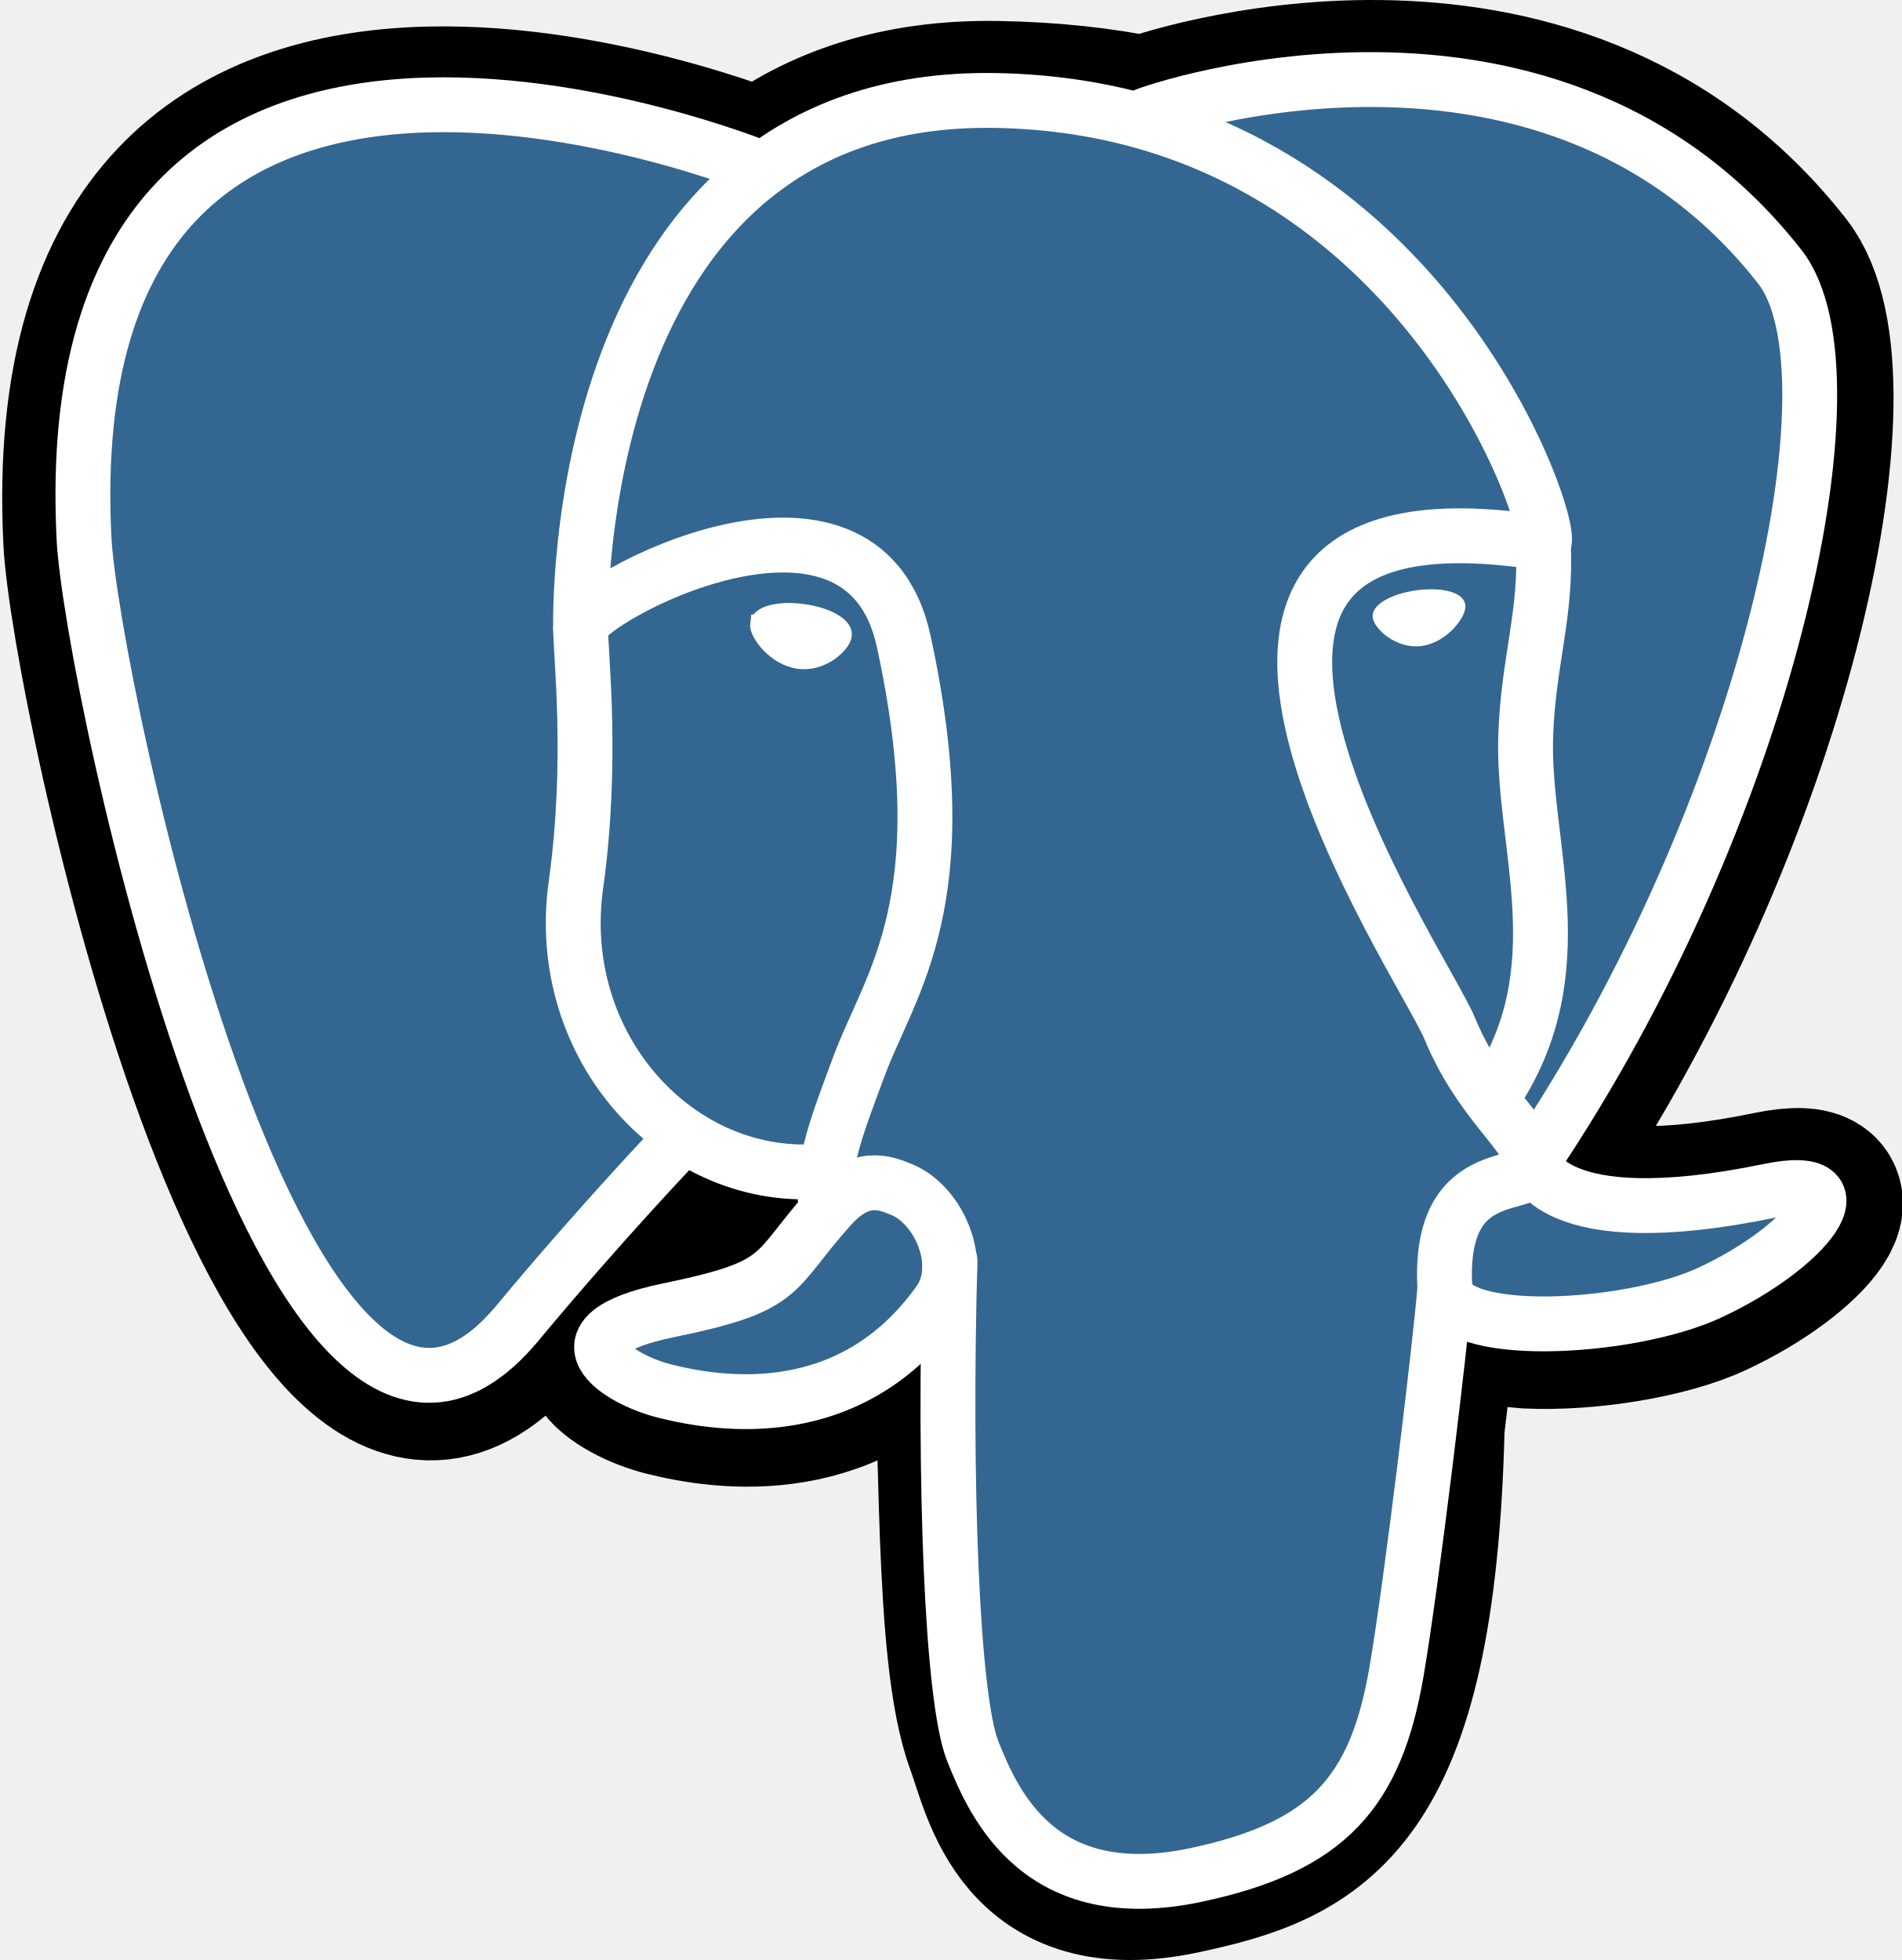
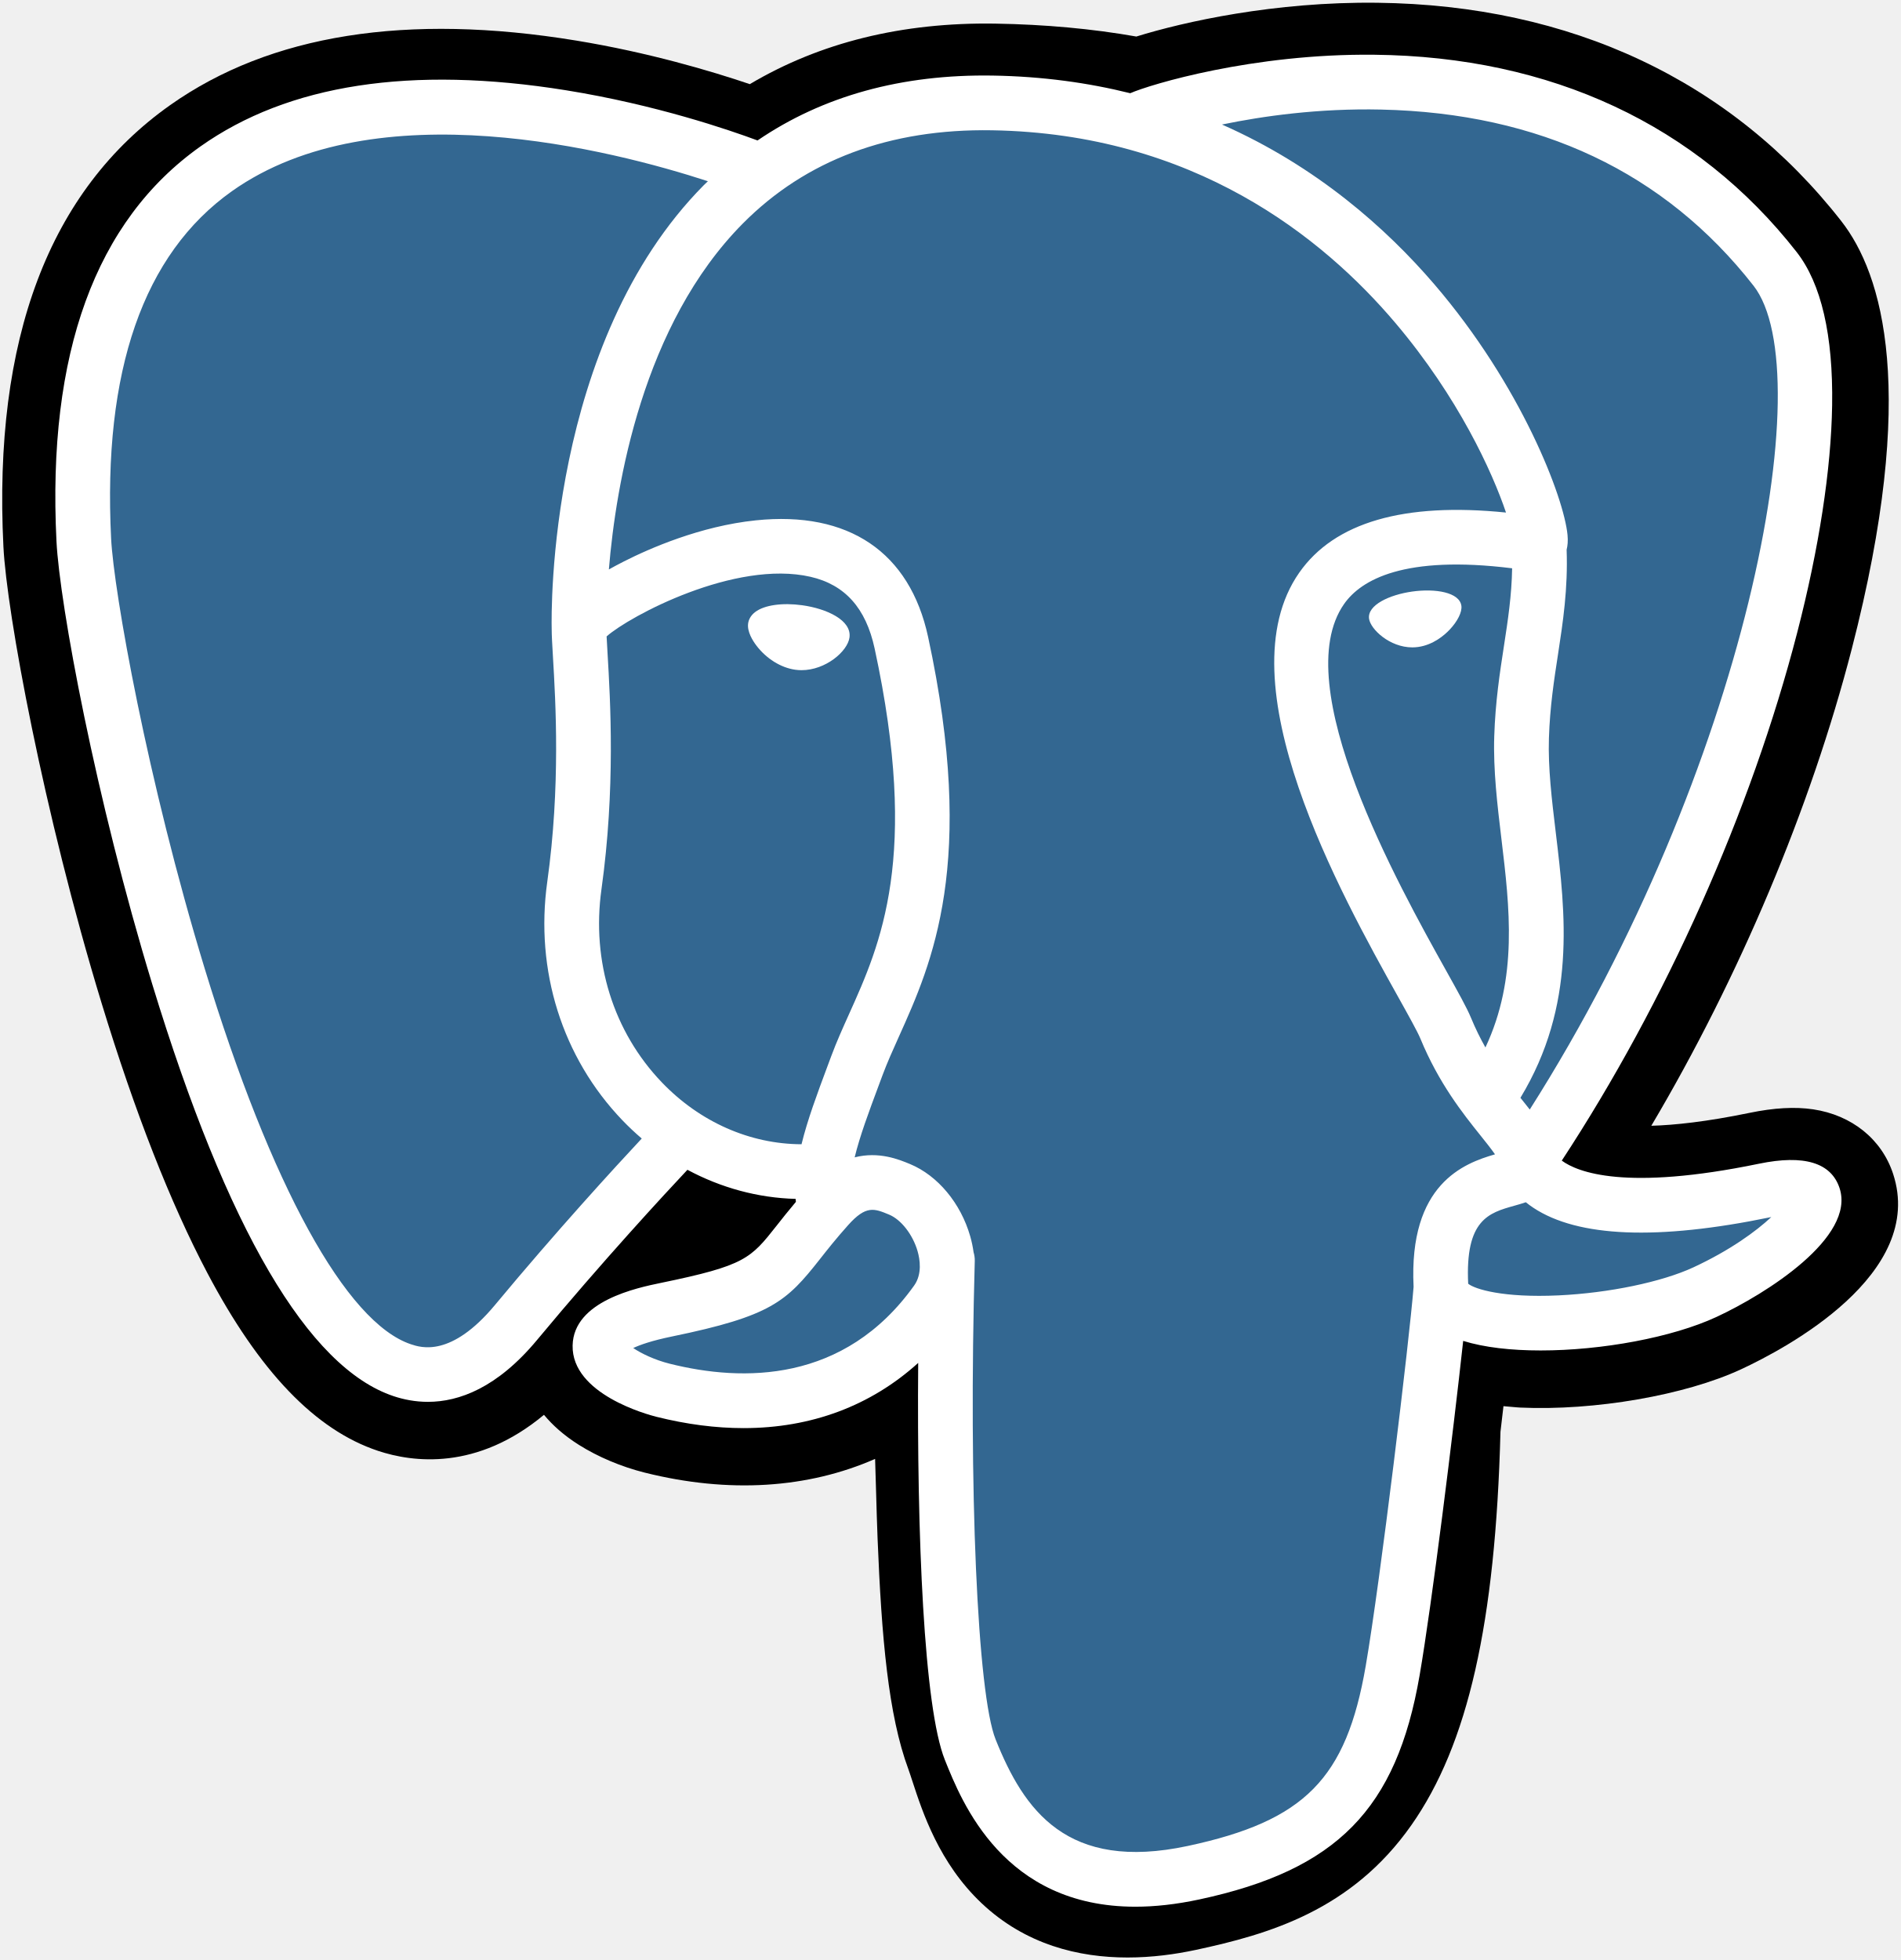
- <svg xmlns="http://www.w3.org/2000/svg" width="432.071pt" height="445.383pt" viewBox="0 0 432.071 445.383" xml:space="preserve">
-   <g id="orginal" style="fill-rule:nonzero;clip-rule:nonzero;stroke:#000000;stroke-miterlimit:4;">
- 	</g>
-   <g id="Layer_x0020_3" style="fill-rule:nonzero;clip-rule:nonzero;fill:none;stroke:#FFFFFF;stroke-width:12.465;stroke-linecap:round;stroke-linejoin:round;stroke-miterlimit:4;">
-     <path style="fill:#000000;stroke:#000000;stroke-width:37.395;stroke-linecap:butt;stroke-linejoin:miter;" d="M323.205,324.227c2.833-23.601,1.984-27.062,19.563-23.239l4.463,0.392c13.517,0.615,31.199-2.174,41.587-7c22.362-10.376,35.622-27.7,13.572-23.148c-50.297,10.376-53.755-6.655-53.755-6.655c53.111-78.803,75.313-178.836,56.149-203.322    C352.514-5.534,262.036,26.049,260.522,26.869l-0.482,0.089c-9.938-2.062-21.06-3.294-33.554-3.496c-22.761-0.374-40.032,5.967-53.133,15.904c0,0-161.408-66.498-153.899,83.628c1.597,31.936,45.777,241.655,98.47,178.31    c19.259-23.163,37.871-42.748,37.871-42.748c9.242,6.14,20.307,9.272,31.912,8.147l0.897-0.765c-0.281,2.876-0.157,5.689,0.359,9.019c-13.572,15.167-9.584,17.83-36.723,23.416c-27.457,5.659-11.326,15.734-0.797,18.367c12.768,3.193,42.305,7.716,62.268-20.224    l-0.795,3.188c5.325,4.26,4.965,30.619,5.72,49.452c0.756,18.834,2.017,36.409,5.856,46.771c3.839,10.36,8.369,37.05,44.036,29.406c29.809-6.388,52.6-15.582,54.677-101.107" />
-     <path style="fill:#336791;stroke:none;" d="M402.395,271.23c-50.302,10.376-53.76-6.655-53.76-6.655c53.111-78.808,75.313-178.843,56.153-203.326c-52.27-66.785-142.752-35.2-144.262-34.38l-0.486,0.087c-9.938-2.063-21.06-3.292-33.56-3.496c-22.761-0.373-40.026,5.967-53.127,15.902    c0,0-161.411-66.495-153.904,83.63c1.597,31.938,45.776,241.657,98.471,178.312c19.26-23.163,37.869-42.748,37.869-42.748c9.243,6.14,20.308,9.272,31.908,8.147l0.901-0.765c-0.28,2.876-0.152,5.689,0.361,9.019c-13.575,15.167-9.586,17.83-36.723,23.416    c-27.459,5.659-11.328,15.734-0.796,18.367c12.768,3.193,42.307,7.716,62.266-20.224l-0.796,3.188c5.319,4.26,9.054,27.711,8.428,48.969c-0.626,21.259-1.044,35.854,3.147,47.254c4.191,11.4,8.368,37.05,44.042,29.406c29.809-6.388,45.256-22.942,47.405-50.555    c1.525-19.631,4.976-16.729,5.194-34.28l2.768-8.309c3.192-26.611,0.507-35.196,18.872-31.203l4.463,0.392c13.517,0.615,31.208-2.174,41.591-7c22.358-10.376,35.618-27.7,13.573-23.148z" />
-     <path d="M215.866,286.484c-1.385,49.516,0.348,99.377,5.193,111.495c4.848,12.118,15.223,35.688,50.9,28.045c29.806-6.39,40.651-18.756,45.357-46.051c3.466-20.082,10.148-75.854,11.005-87.281" />
-     <path d="M173.104,38.256c0,0-161.521-66.016-154.012,84.109c1.597,31.938,45.779,241.664,98.473,178.316c19.256-23.166,36.671-41.335,36.671-41.335" />
-     <path d="M260.349,26.207c-5.591,1.753,89.848-34.889,144.087,34.417c19.159,24.484-3.043,124.519-56.153,203.329" />
-     <path style="stroke-linejoin:bevel;" d="M348.282,263.953c0,0,3.461,17.036,53.764,6.653c22.04-4.552,8.776,12.774-13.577,23.155c-18.345,8.514-59.474,10.696-60.146-1.069c-1.729-30.355,21.647-21.133,19.96-28.739c-1.525-6.85-11.979-13.573-18.894-30.338    c-6.037-14.633-82.796-126.849,21.287-110.183c3.813-0.789-27.146-99.002-124.553-100.599c-97.385-1.597-94.19,119.762-94.19,119.762" />
-     <path d="M188.604,274.334c-13.577,15.166-9.584,17.829-36.723,23.417c-27.459,5.66-11.326,15.733-0.797,18.365c12.768,3.195,42.307,7.718,62.266-20.229c6.078-8.509-0.036-22.086-8.385-25.547c-4.034-1.671-9.428-3.765-16.361,3.994z" />
-     <path d="M187.715,274.069c-1.368-8.917,2.93-19.528,7.536-31.942c6.922-18.626,22.893-37.255,10.117-96.339c-9.523-44.029-73.396-9.163-73.436-3.193c-0.039,5.968,2.889,30.26-1.067,58.548c-5.162,36.913,23.488,68.132,56.479,64.938" />
-     <path style="fill:#FFFFFF;stroke-width:4.155;stroke-linecap:butt;stroke-linejoin:miter;" d="M172.517,141.7c-0.288,2.039,3.733,7.48,8.976,8.207c5.234,0.73,9.714-3.522,9.998-5.559c0.284-2.039-3.732-4.285-8.977-5.015c-5.237-0.731-9.719,0.333-9.996,2.367z" />
-     <path style="fill:#FFFFFF;stroke-width:2.078;stroke-linecap:butt;stroke-linejoin:miter;" d="M331.941,137.543c0.284,2.039-3.732,7.48-8.976,8.207c-5.238,0.73-9.718-3.522-10.005-5.559c-0.277-2.039,3.74-4.285,8.979-5.015c5.239-0.73,9.718,0.333,10.002,2.368z" />
-     <path d="M350.676,123.432c0.863,15.994-3.445,26.888-3.988,43.914c-0.804,24.748,11.799,53.074-7.191,81.435" />
-     <path style="stroke-width:3;" d="M0,60.232" />
+ <svg xmlns="http://www.w3.org/2000/svg" width="256px" height="264px" viewBox="0 0 256 264" version="1.1" preserveAspectRatio="xMidYMid">
+   <g>
+     <path d="M255.008,158.086 C253.473,153.437 249.452,150.199 244.252,149.422 C241.8,149.056 238.992,149.212 235.669,149.897 C229.877,151.092 225.58,151.547 222.444,151.635 C234.281,131.65 243.906,108.86 249.447,87.407 C258.406,52.718 253.619,36.915 248.024,29.767 C233.217,10.848 211.614,0.683 185.552,0.372 C171.649,0.202 159.444,2.947 153.077,4.921 C147.149,3.875 140.775,3.291 134.086,3.183 C121.55,2.983 110.473,5.716 101.008,11.333 C95.767,9.561 87.358,7.063 77.646,5.469 C54.804,1.719 36.394,4.641 22.928,14.154 C6.622,25.672 -0.937,45.684 0.461,73.634 C0.905,82.508 5.869,109.508 13.685,135.114 C18.177,149.832 22.967,162.054 27.922,171.444 C34.949,184.759 42.468,192.6 50.909,195.416 C55.64,196.992 64.236,198.096 73.277,190.567 C74.423,191.954 75.952,193.333 77.981,194.614 C80.558,196.239 83.709,197.567 86.856,198.354 C98.197,201.189 108.82,200.48 117.883,196.506 C117.939,198.118 117.982,199.658 118.018,200.988 C118.079,203.145 118.138,205.26 118.217,207.238 C118.754,220.612 119.664,231.011 122.36,238.287 C122.508,238.688 122.707,239.297 122.917,239.944 C124.262,244.062 126.511,250.956 132.233,256.355 C138.158,261.948 145.325,263.663 151.889,263.663 C155.181,263.663 158.322,263.231 161.077,262.641 C170.897,260.536 182.05,257.33 190.118,245.842 C197.746,234.982 201.454,218.625 202.125,192.851 C202.212,192.123 202.292,191.427 202.369,190.764 C202.422,190.316 202.475,189.859 202.529,189.402 L204.326,189.56 L204.789,189.591 C214.791,190.047 227.021,187.926 234.532,184.437 C240.467,181.683 259.486,171.642 255.008,158.086" fill="#000000" />
+     <path d="M237.906,160.722 C208.166,166.857 206.121,156.788 206.121,156.788 C237.522,110.195 250.648,51.052 239.32,36.577 C208.417,-2.908 154.922,15.766 154.029,16.25 L153.742,16.302 C147.866,15.082 141.291,14.356 133.9,14.235 C120.444,14.014 110.236,17.763 102.49,23.637 C102.49,23.637 7.06,-15.677 11.499,73.081 C12.443,91.963 38.563,215.954 69.717,178.503 C81.104,164.808 92.106,153.229 92.106,153.229 C97.571,156.859 104.113,158.711 110.971,158.046 L111.504,157.594 C111.338,159.294 111.414,160.957 111.717,162.926 C103.691,171.893 106.05,173.467 90.006,176.77 C73.771,180.116 83.308,186.072 89.535,187.629 C97.084,189.517 114.548,192.191 126.348,175.672 L125.878,177.557 C129.022,180.076 131.23,193.94 130.86,206.509 C130.49,219.077 130.243,227.706 132.721,234.446 C135.199,241.186 137.668,256.351 158.76,251.832 C176.383,248.055 185.516,238.268 186.787,221.943 C187.688,210.336 189.729,212.052 189.857,201.675 L191.494,196.763 C193.381,181.03 191.794,175.954 202.651,178.315 L205.29,178.547 C213.282,178.91 223.741,177.261 229.88,174.408 C243.098,168.274 250.938,158.031 237.904,160.722 L237.906,160.722" fill="#336791" />
+     <path d="M108.076,81.525 C105.397,81.152 102.969,81.497 101.741,82.427 C101.05,82.95 100.837,83.556 100.779,83.973 C100.625,85.078 101.4,86.3 101.875,86.93 C103.221,88.714 105.187,89.94 107.133,90.21 C107.415,90.249 107.696,90.268 107.975,90.268 C111.22,90.268 114.171,87.741 114.431,85.876 C114.756,83.54 111.365,81.983 108.076,81.525" fill="#FFFFFF" />
+     <path d="M196.86,81.599 L196.86,81.599 C196.604,79.768 193.346,79.246 190.254,79.676 C187.166,80.106 184.172,81.5 184.422,83.335 C184.623,84.762 187.199,87.198 190.249,87.198 C190.507,87.198 190.767,87.181 191.029,87.144 C193.065,86.862 194.559,85.569 195.268,84.824 C196.35,83.688 196.975,82.422 196.86,81.599" fill="#FFFFFF" />
+     <path d="M247.802,160.025 C246.668,156.596 243.018,155.493 236.954,156.745 C218.949,160.461 212.501,157.887 210.384,156.328 C224.379,135.007 235.892,109.236 242.103,85.191 C245.045,73.801 246.67,63.223 246.803,54.602 C246.95,45.138 245.338,38.184 242.014,33.936 C228.612,16.811 208.942,7.625 185.132,7.373 C168.763,7.189 154.933,11.378 152.252,12.556 C146.606,11.152 140.451,10.29 133.75,10.18 C121.462,9.981 110.84,12.923 102.046,18.919 C98.226,17.498 88.354,14.109 76.281,12.164 C55.409,8.803 38.823,11.35 26.987,19.735 C12.864,29.741 6.344,47.627 7.607,72.894 C8.032,81.396 12.876,107.548 20.52,132.593 C30.582,165.557 41.519,184.218 53.028,188.057 C54.375,188.506 55.929,188.82 57.641,188.82 C61.839,188.82 66.986,186.928 72.341,180.49 C81.236,169.789 89.541,160.822 92.602,157.564 C97.126,159.992 102.096,161.348 107.179,161.484 C107.188,161.617 107.202,161.75 107.214,161.882 C106.194,163.092 105.357,164.152 104.644,165.057 C101.122,169.528 100.389,170.459 89.052,172.793 C85.827,173.459 77.261,175.224 77.136,181.228 C77,187.788 87.261,190.543 88.43,190.835 C92.504,191.855 96.429,192.358 100.172,192.358 C109.275,192.357 117.286,189.366 123.688,183.577 C123.491,206.963 124.466,230.007 127.274,237.028 C129.573,242.776 135.192,256.823 152.938,256.822 C155.542,256.822 158.408,256.519 161.561,255.843 C180.082,251.872 188.125,243.687 191.236,225.64 C192.901,215.995 195.758,192.964 197.102,180.61 C199.938,181.495 203.589,181.9 207.536,181.899 C215.768,181.899 225.267,180.15 231.224,177.385 C237.916,174.277 249.992,166.651 247.802,160.025 L247.802,160.025 Z M203.696,76.545 C203.635,80.192 203.133,83.503 202.601,86.959 C202.028,90.676 201.436,94.519 201.287,99.184 C201.14,103.724 201.707,108.445 202.255,113.009 C203.363,122.228 204.5,131.721 200.099,141.087 C199.415,139.872 198.754,138.546 198.149,137.078 C197.602,135.752 196.414,133.622 194.77,130.674 C188.37,119.198 173.385,92.324 181.056,81.358 C183.341,78.094 189.14,74.738 203.696,76.545 L203.696,76.545 Z M186.052,14.758 C207.386,15.229 224.261,23.21 236.21,38.478 C245.374,50.189 235.283,103.476 206.07,149.447 C205.781,149.08 205.488,148.71 205.184,148.33 C205.063,148.178 204.939,148.024 204.814,147.868 C212.363,135.401 210.887,123.066 209.573,112.13 C209.033,107.642 208.524,103.403 208.653,99.421 C208.787,95.2 209.345,91.581 209.885,88.081 C210.548,83.768 211.223,79.305 211.037,74.044 C211.176,73.492 211.232,72.84 211.159,72.066 C210.684,67.021 204.924,51.922 193.184,38.255 C186.762,30.781 177.397,22.416 164.61,16.774 C170.11,15.634 177.631,14.571 186.052,14.758 L186.052,14.758 Z M66.674,175.778 C60.774,182.872 56.7,181.512 55.36,181.066 C46.629,178.154 36.5,159.702 27.569,130.442 C19.841,105.124 15.325,79.665 14.967,72.526 C13.839,49.948 19.312,34.213 31.235,25.757 C50.639,11.997 82.541,20.233 95.36,24.41 C95.176,24.592 94.984,24.762 94.802,24.947 C73.766,46.191 74.265,82.488 74.317,84.706 C74.315,85.562 74.387,86.774 74.485,88.441 C74.847,94.546 75.521,105.908 73.721,118.775 C72.049,130.732 75.735,142.435 83.832,150.884 C84.67,151.758 85.545,152.58 86.449,153.352 C82.845,157.212 75.012,165.748 66.674,175.778 L66.674,175.778 Z M89.153,145.785 C82.627,138.975 79.663,129.503 81.02,119.796 C82.92,106.203 82.219,94.365 81.842,88.005 C81.789,87.115 81.743,86.335 81.715,85.72 C84.788,82.995 99.029,75.365 109.184,77.692 C113.819,78.753 116.643,81.909 117.817,87.337 C123.893,115.44 118.621,127.153 114.385,136.566 C113.512,138.505 112.687,140.338 111.983,142.234 L111.437,143.7 C110.055,147.406 108.769,150.852 107.972,154.124 C101.034,154.103 94.285,151.14 89.153,145.785 L89.153,145.785 Z M90.218,183.685 C88.192,183.179 86.37,182.3 85.301,181.571 C86.194,181.15 87.783,180.579 90.539,180.012 C103.876,177.266 105.936,175.328 110.434,169.617 C111.465,168.308 112.634,166.823 114.253,165.015 C114.253,165.014 114.254,165.014 114.255,165.013 C116.666,162.313 117.769,162.771 119.769,163.601 C121.39,164.272 122.969,166.303 123.609,168.539 C123.912,169.595 124.252,171.6 123.139,173.159 C113.743,186.315 100.051,186.146 90.218,183.685 L90.218,183.685 Z M160.017,248.637 C143.701,252.133 137.924,243.808 134.117,234.291 C131.66,228.147 130.452,200.44 131.309,169.844 C131.32,169.437 131.262,169.043 131.15,168.674 C131.052,167.96 130.902,167.238 130.694,166.512 C129.42,162.06 126.315,158.336 122.59,156.792 C121.11,156.179 118.394,155.054 115.13,155.889 C115.826,153.021 117.033,149.782 118.342,146.275 L118.891,144.8 C119.509,143.137 120.285,141.414 121.105,139.59 C125.538,129.742 131.609,116.253 125.02,85.78 C122.552,74.366 114.31,68.792 101.816,70.087 C94.325,70.862 87.473,73.884 84.055,75.617 C83.32,75.989 82.648,76.349 82.02,76.699 C82.974,65.199 86.578,43.707 100.061,30.11 C108.549,21.549 119.854,17.321 133.628,17.549 C160.769,17.993 178.172,31.921 187.994,43.528 C196.458,53.529 201.041,63.604 202.87,69.037 C189.115,67.639 179.76,70.354 175.018,77.134 C164.701,91.882 180.662,120.506 188.333,134.263 C189.74,136.784 190.954,138.963 191.336,139.889 C193.834,145.943 197.068,149.985 199.429,152.935 C200.153,153.839 200.855,154.716 201.389,155.482 C197.223,156.683 189.74,159.458 190.422,173.329 C189.872,180.289 185.961,212.875 183.974,224.388 C181.351,239.598 175.754,245.263 160.017,248.637 L160.017,248.637 Z M228.121,170.701 C223.861,172.678 216.732,174.162 209.96,174.48 C202.479,174.83 198.672,173.642 197.776,172.911 C197.355,164.267 200.573,163.364 203.978,162.408 C204.513,162.257 205.035,162.111 205.539,161.935 C205.852,162.19 206.195,162.443 206.571,162.691 C212.583,166.659 223.306,167.087 238.445,163.962 C238.5,163.951 238.556,163.94 238.611,163.929 C236.569,165.838 233.075,168.4 228.121,170.701 L228.121,170.701 Z" fill="#FFFFFF" />
  </g>
</svg>
